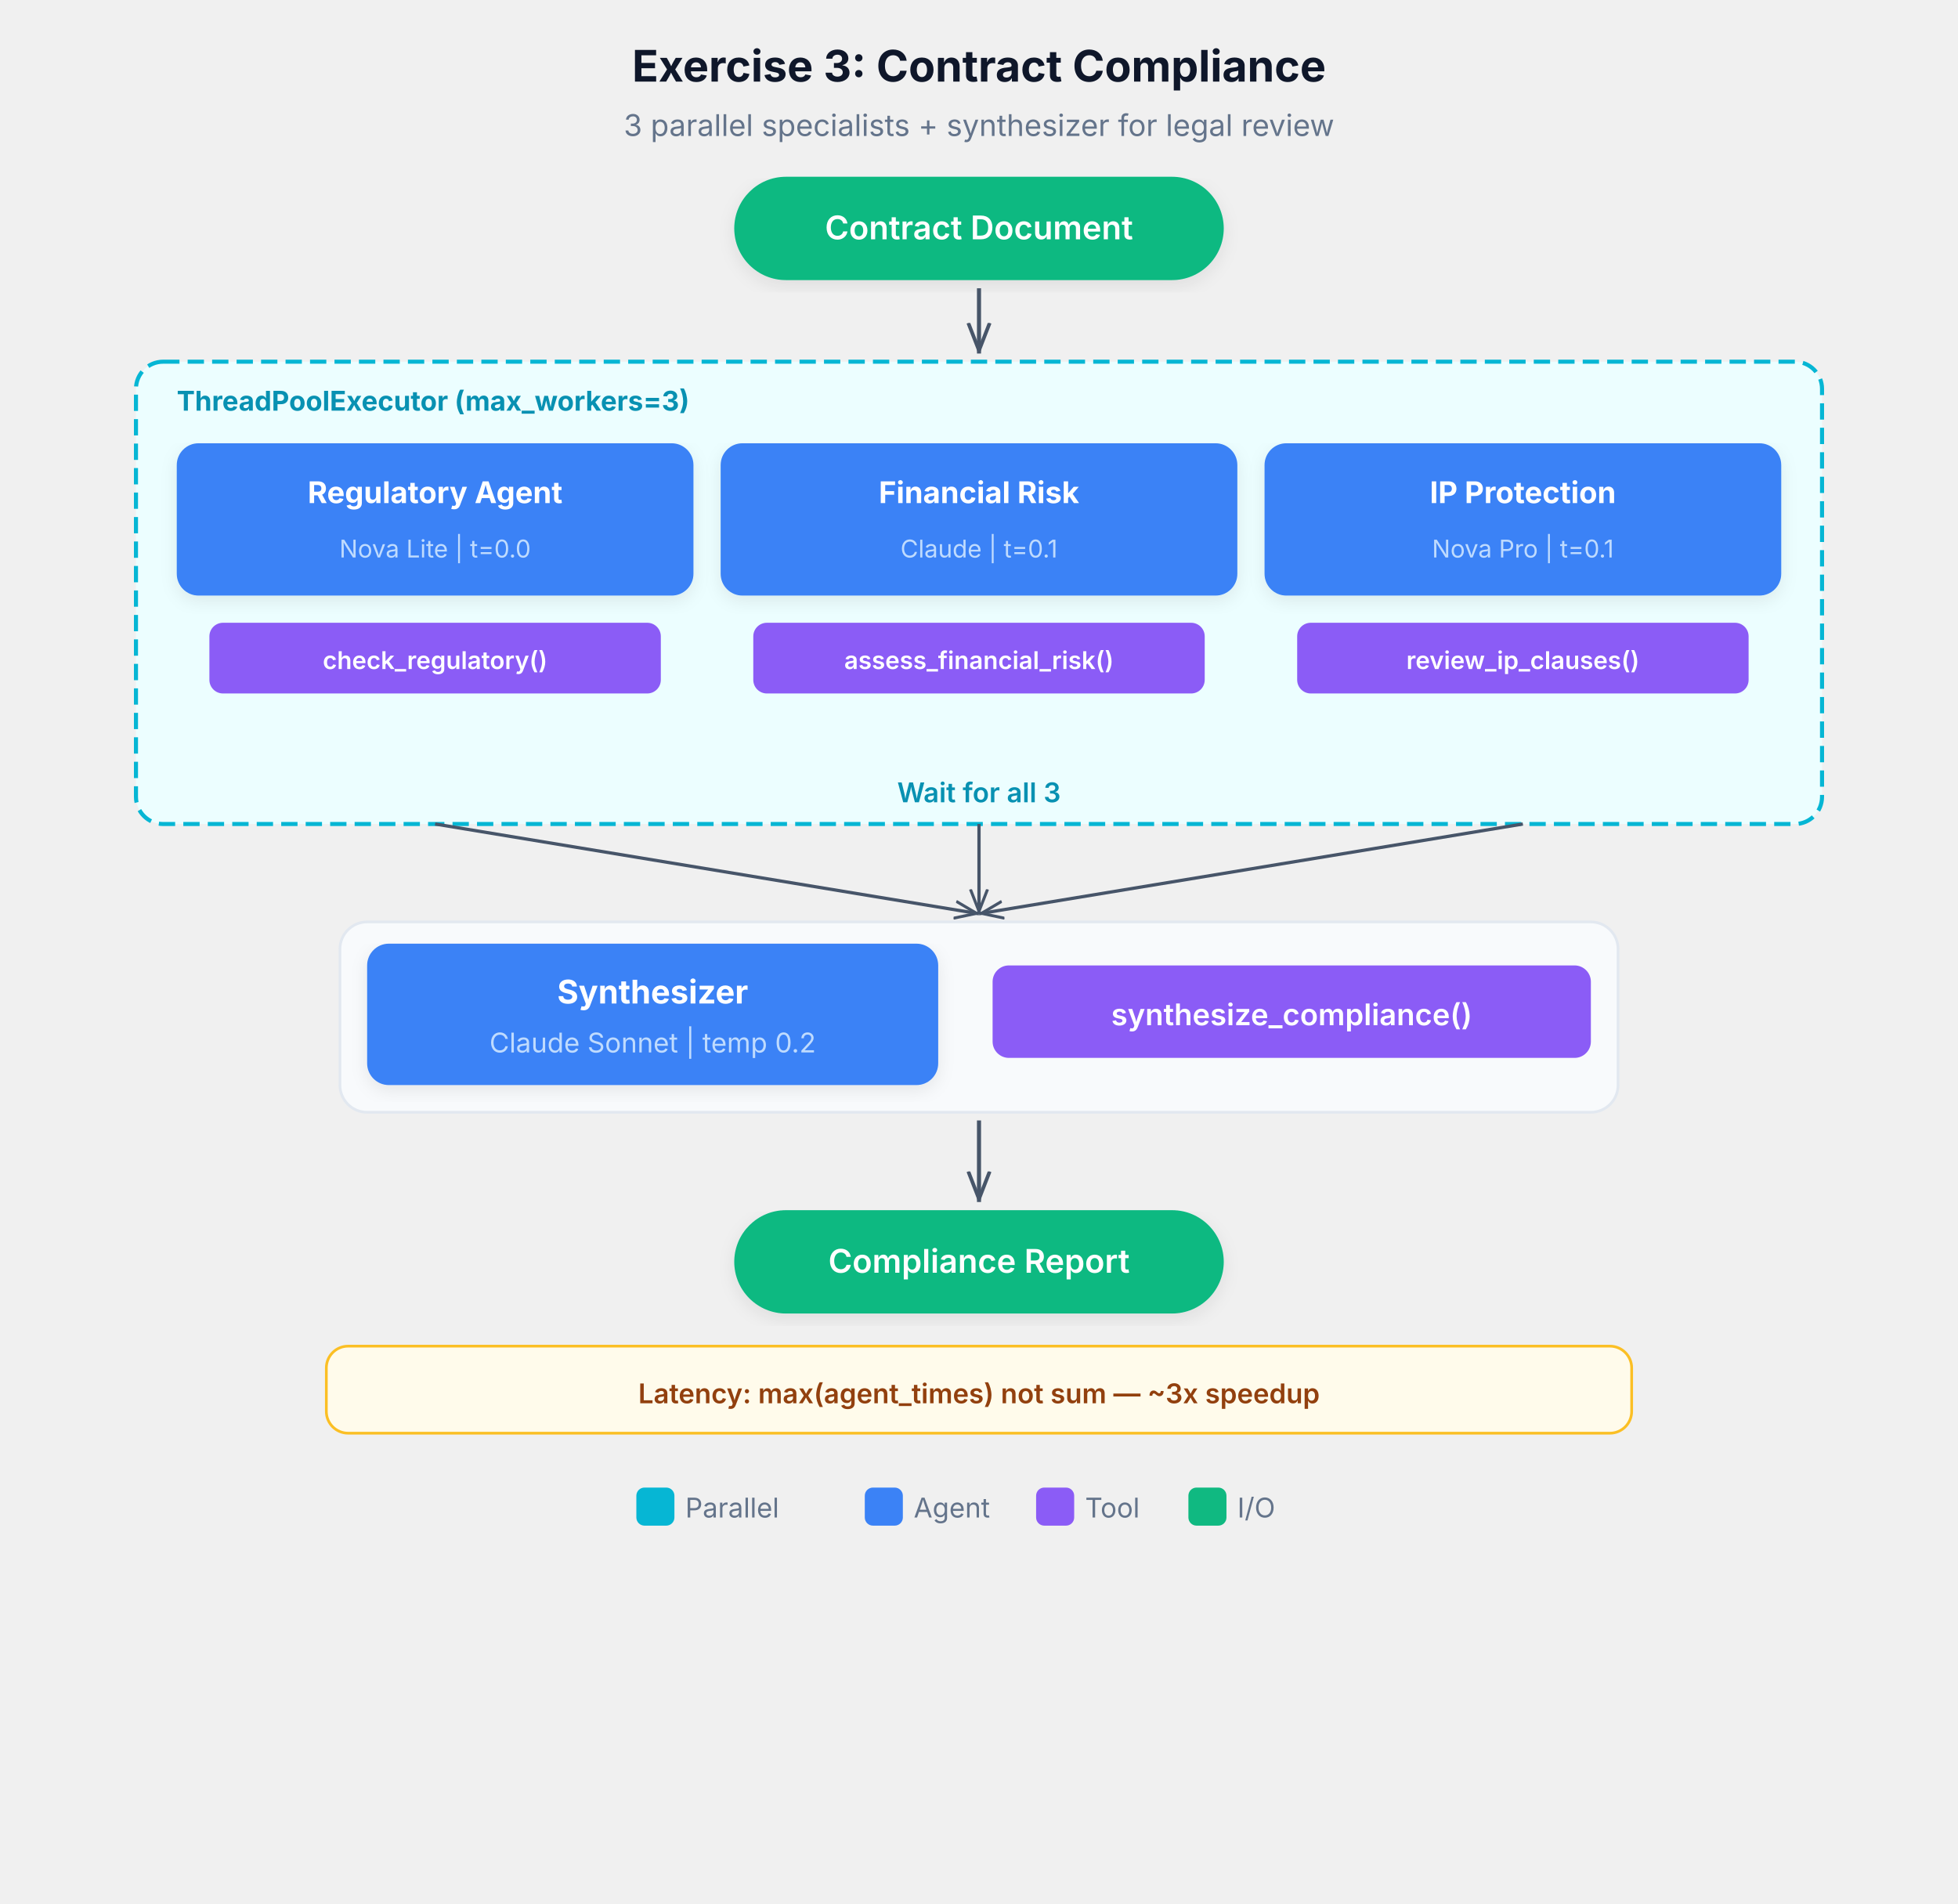
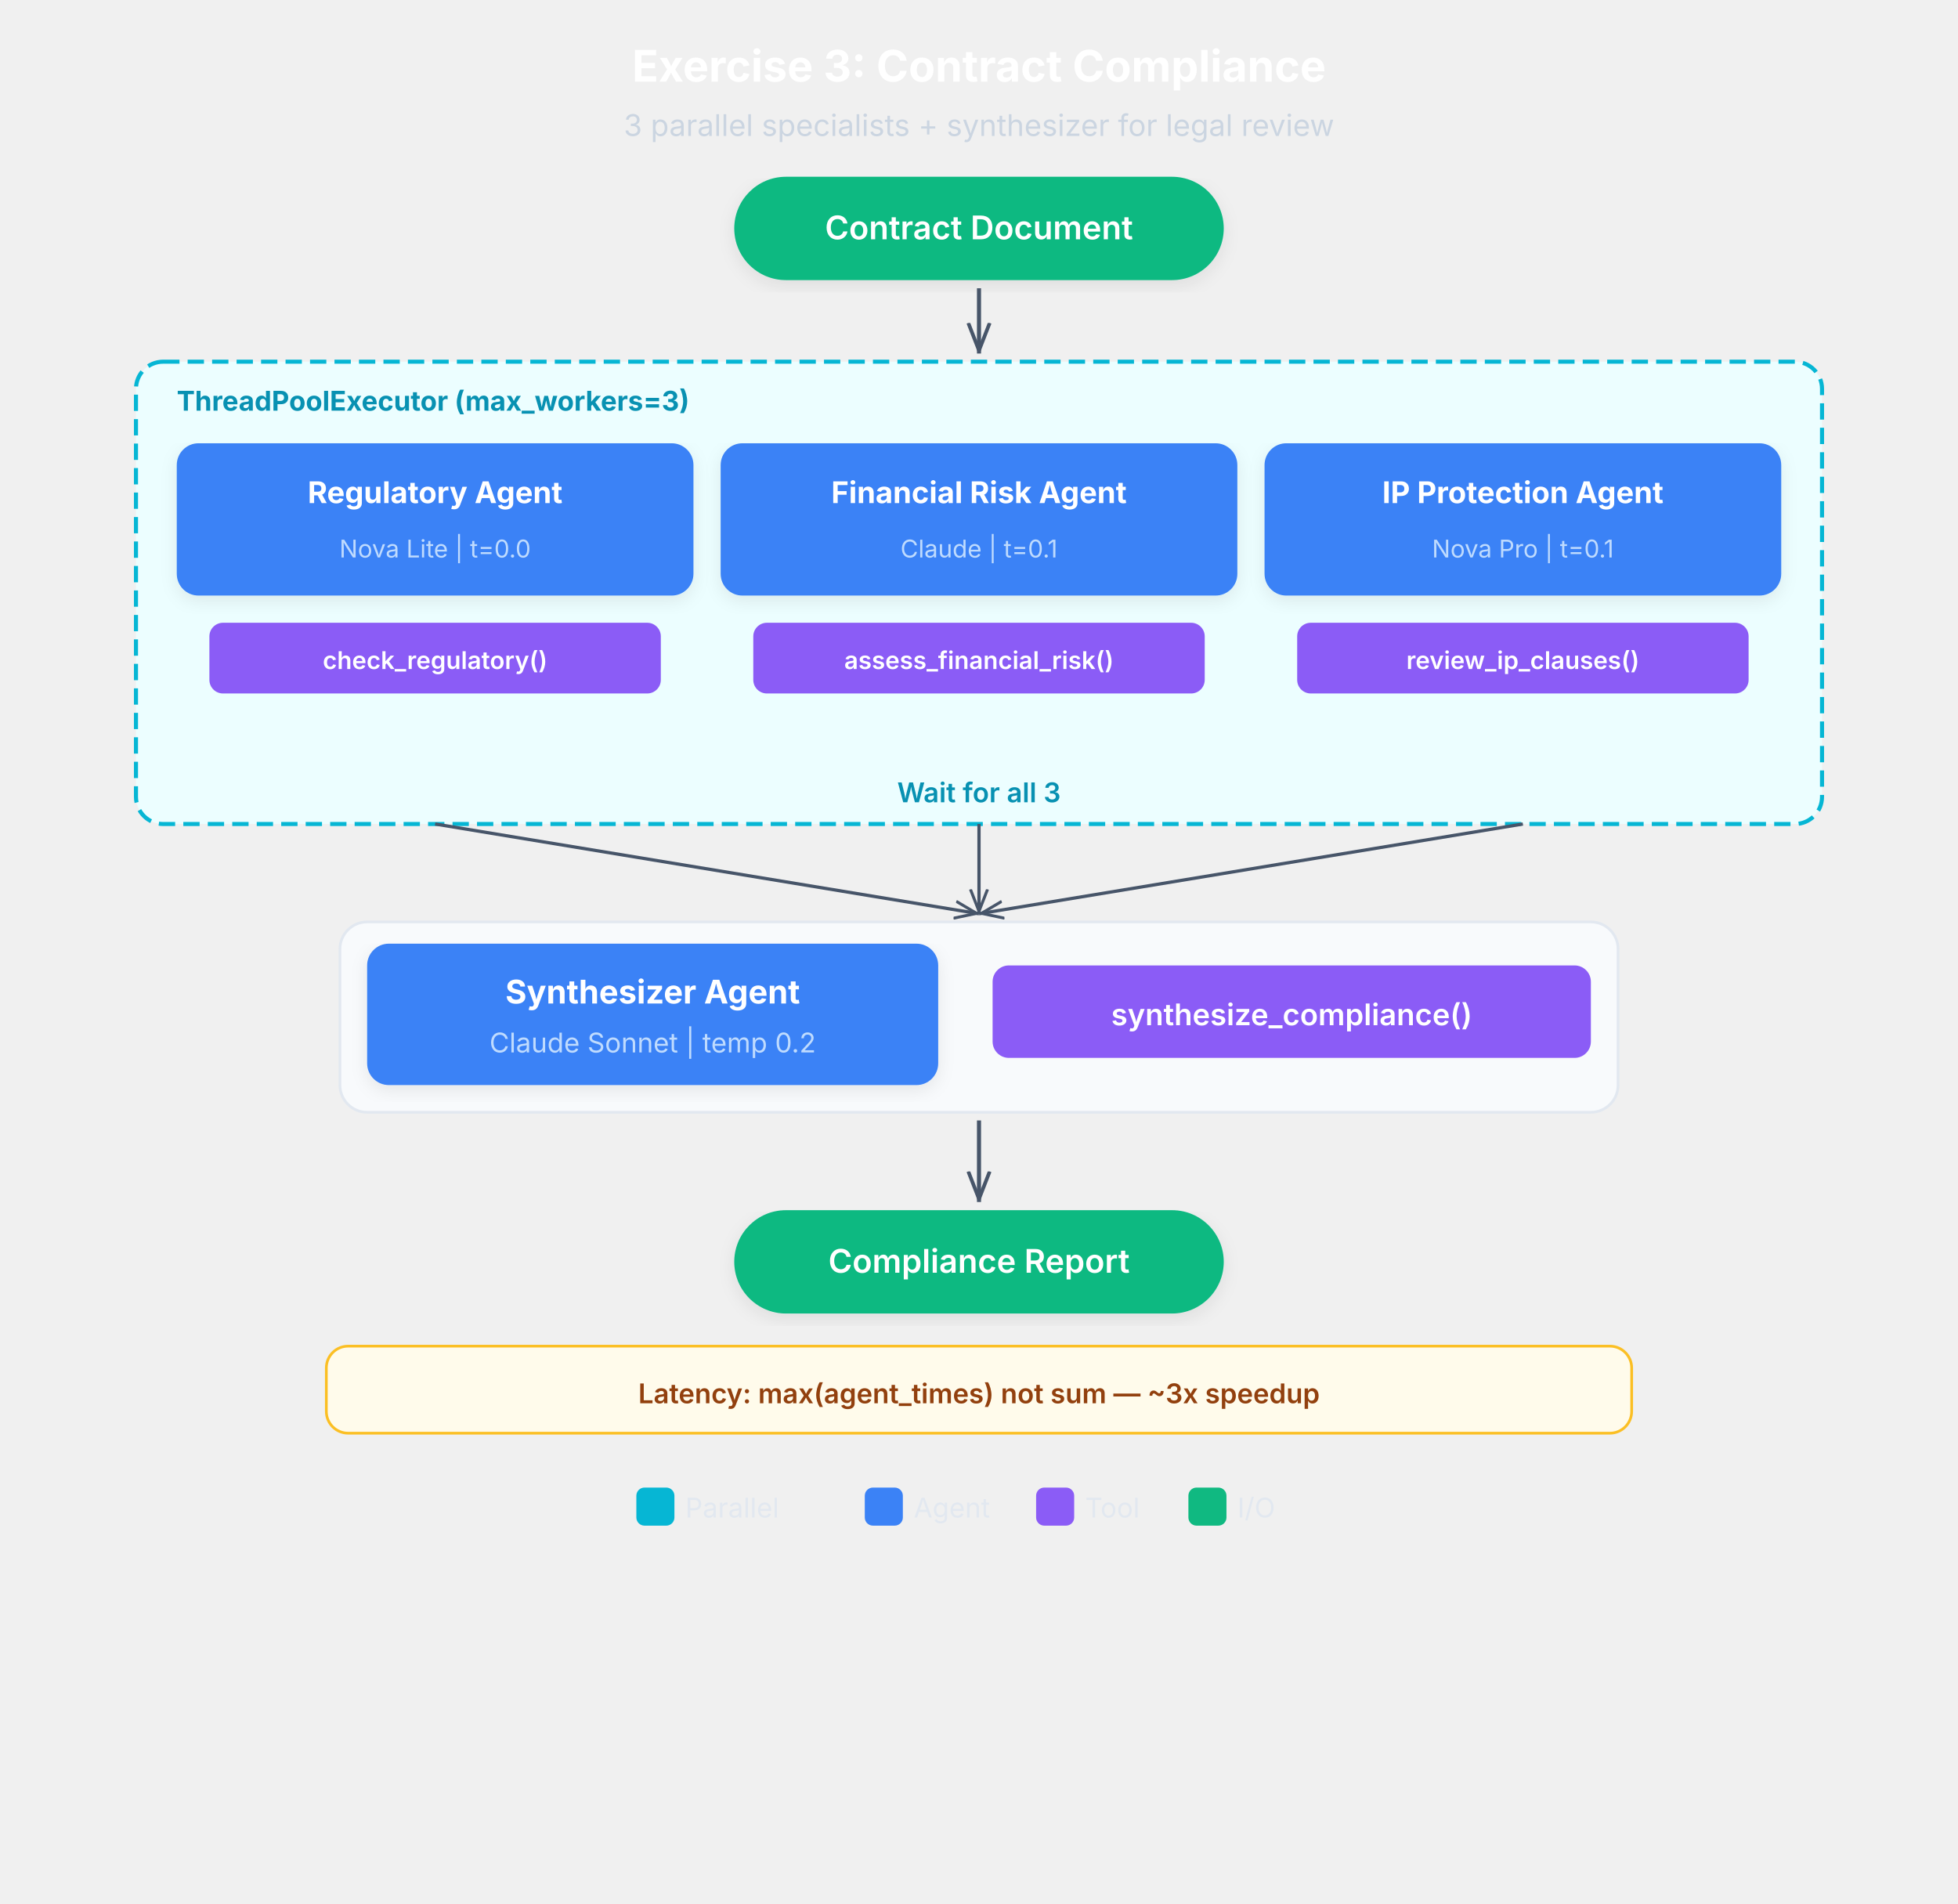
<svg xmlns="http://www.w3.org/2000/svg" viewBox="0 0 720 700" font-family="system-ui, -apple-system, &quot;Segoe UI&quot;, sans-serif">
  <defs>
    <filter id="sh" x="-4%" y="-4%" width="108%" height="116%">
      <feDropShadow dx="0" dy="2" stdDeviation="3" flood-opacity="0.08" />
    </filter>
    <marker id="a" viewBox="0 0 10 8" refX="10" refY="4" markerWidth="8" markerHeight="6" orient="auto">
      <path d="M0,0.5 L9,4 L0,7.5" fill="none" stroke="#475569" stroke-width="1.2" stroke-linejoin="round" />
    </marker>
    <marker id="ah" viewBox="0 0 10 8" refX="10" refY="4" markerWidth="8" markerHeight="6" orient="auto">
      <path d="M0,0.5 L9,4 L0,7.5" fill="none" stroke="#475569" stroke-width="1.2" stroke-linejoin="round" />
    </marker>
  </defs>
-   <text x="360" y="30" text-anchor="middle" font-size="16" font-weight="700" fill="#0f172a">Exercise 3: Contract Compliance</text>
-   <text x="360" y="50" text-anchor="middle" font-size="11" fill="#64748b">3 parallel specialists + synthesizer for legal review</text>
+   <text x="360" y="30" text-anchor="middle" font-size="16" font-weight="700" fill="#ffffff">Exercise 3: Contract Compliance</text>
+   <text x="360" y="50" text-anchor="middle" font-size="11" fill="#cbd5e1">3 parallel specialists + synthesizer for legal review</text>
  <rect x="270" y="65" width="180" height="38" rx="19" fill="#10b981" filter="url(#sh)" />
  <text x="360" y="88" text-anchor="middle" font-size="12" font-weight="600" fill="white">Contract Document</text>
  <rect x="50" y="133" width="620" height="170" rx="10" fill="#ecfeff" stroke="#06b6d4" stroke-width="1.5" stroke-dasharray="6,3" />
  <text x="65" y="151" font-size="10" font-weight="700" fill="#0891b2">ThreadPoolExecutor (max_workers=3)</text>
  <rect x="65" y="163" width="190" height="56" rx="8" fill="#3b82f6" filter="url(#sh)" />
  <text x="160" y="185" text-anchor="middle" font-size="11" font-weight="700" fill="white">Regulatory Agent</text>
  <text x="160" y="205" text-anchor="middle" font-size="9" fill="#bfdbfe">Nova Lite | t=0.0</text>
  <rect x="77" y="229" width="166" height="26" rx="5" fill="#8b5cf6" />
  <text x="160" y="246" text-anchor="middle" font-size="9" font-weight="600" fill="white">check_regulatory()</text>
  <rect x="265" y="163" width="190" height="56" rx="8" fill="#3b82f6" filter="url(#sh)" />
-   <text x="360" y="185" text-anchor="middle" font-size="11" font-weight="700" fill="white">Financial Risk</text>
+   <text x="360" y="185" text-anchor="middle" font-size="11" font-weight="700" fill="white">Financial Risk Agent</text>
  <text x="360" y="205" text-anchor="middle" font-size="9" fill="#bfdbfe">Claude | t=0.1</text>
  <rect x="277" y="229" width="166" height="26" rx="5" fill="#8b5cf6" />
  <text x="360" y="246" text-anchor="middle" font-size="9" font-weight="600" fill="white">assess_financial_risk()</text>
  <rect x="465" y="163" width="190" height="56" rx="8" fill="#3b82f6" filter="url(#sh)" />
-   <text x="560" y="185" text-anchor="middle" font-size="11" font-weight="700" fill="white">IP Protection</text>
+   <text x="560" y="185" text-anchor="middle" font-size="11" font-weight="700" fill="white">IP Protection Agent</text>
  <text x="560" y="205" text-anchor="middle" font-size="9" fill="#bfdbfe">Nova Pro | t=0.1</text>
  <rect x="477" y="229" width="166" height="26" rx="5" fill="#8b5cf6" />
  <text x="560" y="246" text-anchor="middle" font-size="9" font-weight="600" fill="white">review_ip_clauses()</text>
  <text x="360" y="295" text-anchor="middle" font-size="10" font-weight="600" fill="#0891b2">Wait for all 3</text>
  <rect x="125" y="339" width="470" height="70" rx="10" fill="#f8fafc" stroke="#e2e8f0" stroke-width="1" />
  <rect x="135" y="347" width="210" height="52" rx="8" fill="#3b82f6" filter="url(#sh)" />
-   <text x="240" y="369" text-anchor="middle" font-size="12" font-weight="700" fill="white">Synthesizer</text>
+   <text x="240" y="369" text-anchor="middle" font-size="12" font-weight="700" fill="white">Synthesizer Agent</text>
  <text x="240" y="387" text-anchor="middle" font-size="10" fill="#bfdbfe">Claude Sonnet | temp 0.2</text>
  <rect x="365" y="355" width="220" height="34" rx="6" fill="#8b5cf6" />
  <text x="475" y="377" text-anchor="middle" font-size="11" font-weight="600" fill="white">synthesize_compliance()</text>
  <rect x="270" y="445" width="180" height="38" rx="19" fill="#10b981" filter="url(#sh)" />
  <text x="360" y="468" text-anchor="middle" font-size="12" font-weight="600" fill="white">Compliance Report</text>
  <rect x="120" y="495" width="480" height="32" rx="8" fill="#fffbeb" stroke="#fbbf24" stroke-width="1" />
  <text x="360" y="516" text-anchor="middle" font-size="10" font-weight="600" fill="#92400e">Latency: max(agent_times) not sum — ~3x speedup</text>
  <rect x="234" y="547" width="14" height="14" rx="3" fill="#06b6d4" />
-   <text x="252" y="558" font-size="10" fill="#64748b">Parallel</text>
+   <text x="252" y="558" font-size="10" fill="#e2e8f0">Parallel</text>
  <rect x="318" y="547" width="14" height="14" rx="3" fill="#3b82f6" />
-   <text x="336" y="558" font-size="10" fill="#64748b">Agent</text>
+   <text x="336" y="558" font-size="10" fill="#e2e8f0">Agent</text>
  <rect x="381" y="547" width="14" height="14" rx="3" fill="#8b5cf6" />
-   <text x="399" y="558" font-size="10" fill="#64748b">Tool</text>
+   <text x="399" y="558" font-size="10" fill="#e2e8f0">Tool</text>
  <rect x="437" y="547" width="14" height="14" rx="3" fill="#10b981" />
-   <text x="455" y="558" font-size="10" fill="#64748b">I/O</text>
+   <text x="455" y="558" font-size="10" fill="#e2e8f0">I/O</text>
  <g id="arrows">
    <line x1="360" y1="106" x2="360" y2="130" stroke="#475569" stroke-width="1.5" marker-end="url(#a)" />
    <line x1="160" y1="303" x2="360" y2="336" stroke="#475569" stroke-width="1.2" marker-end="url(#a)" />
    <line x1="360" y1="303" x2="360" y2="336" stroke="#475569" stroke-width="1.2" marker-end="url(#a)" />
    <line x1="560" y1="303" x2="360" y2="336" stroke="#475569" stroke-width="1.2" marker-end="url(#a)" />
    <line x1="360" y1="412" x2="360" y2="442" stroke="#475569" stroke-width="1.5" marker-end="url(#a)" />
  </g>
</svg>
